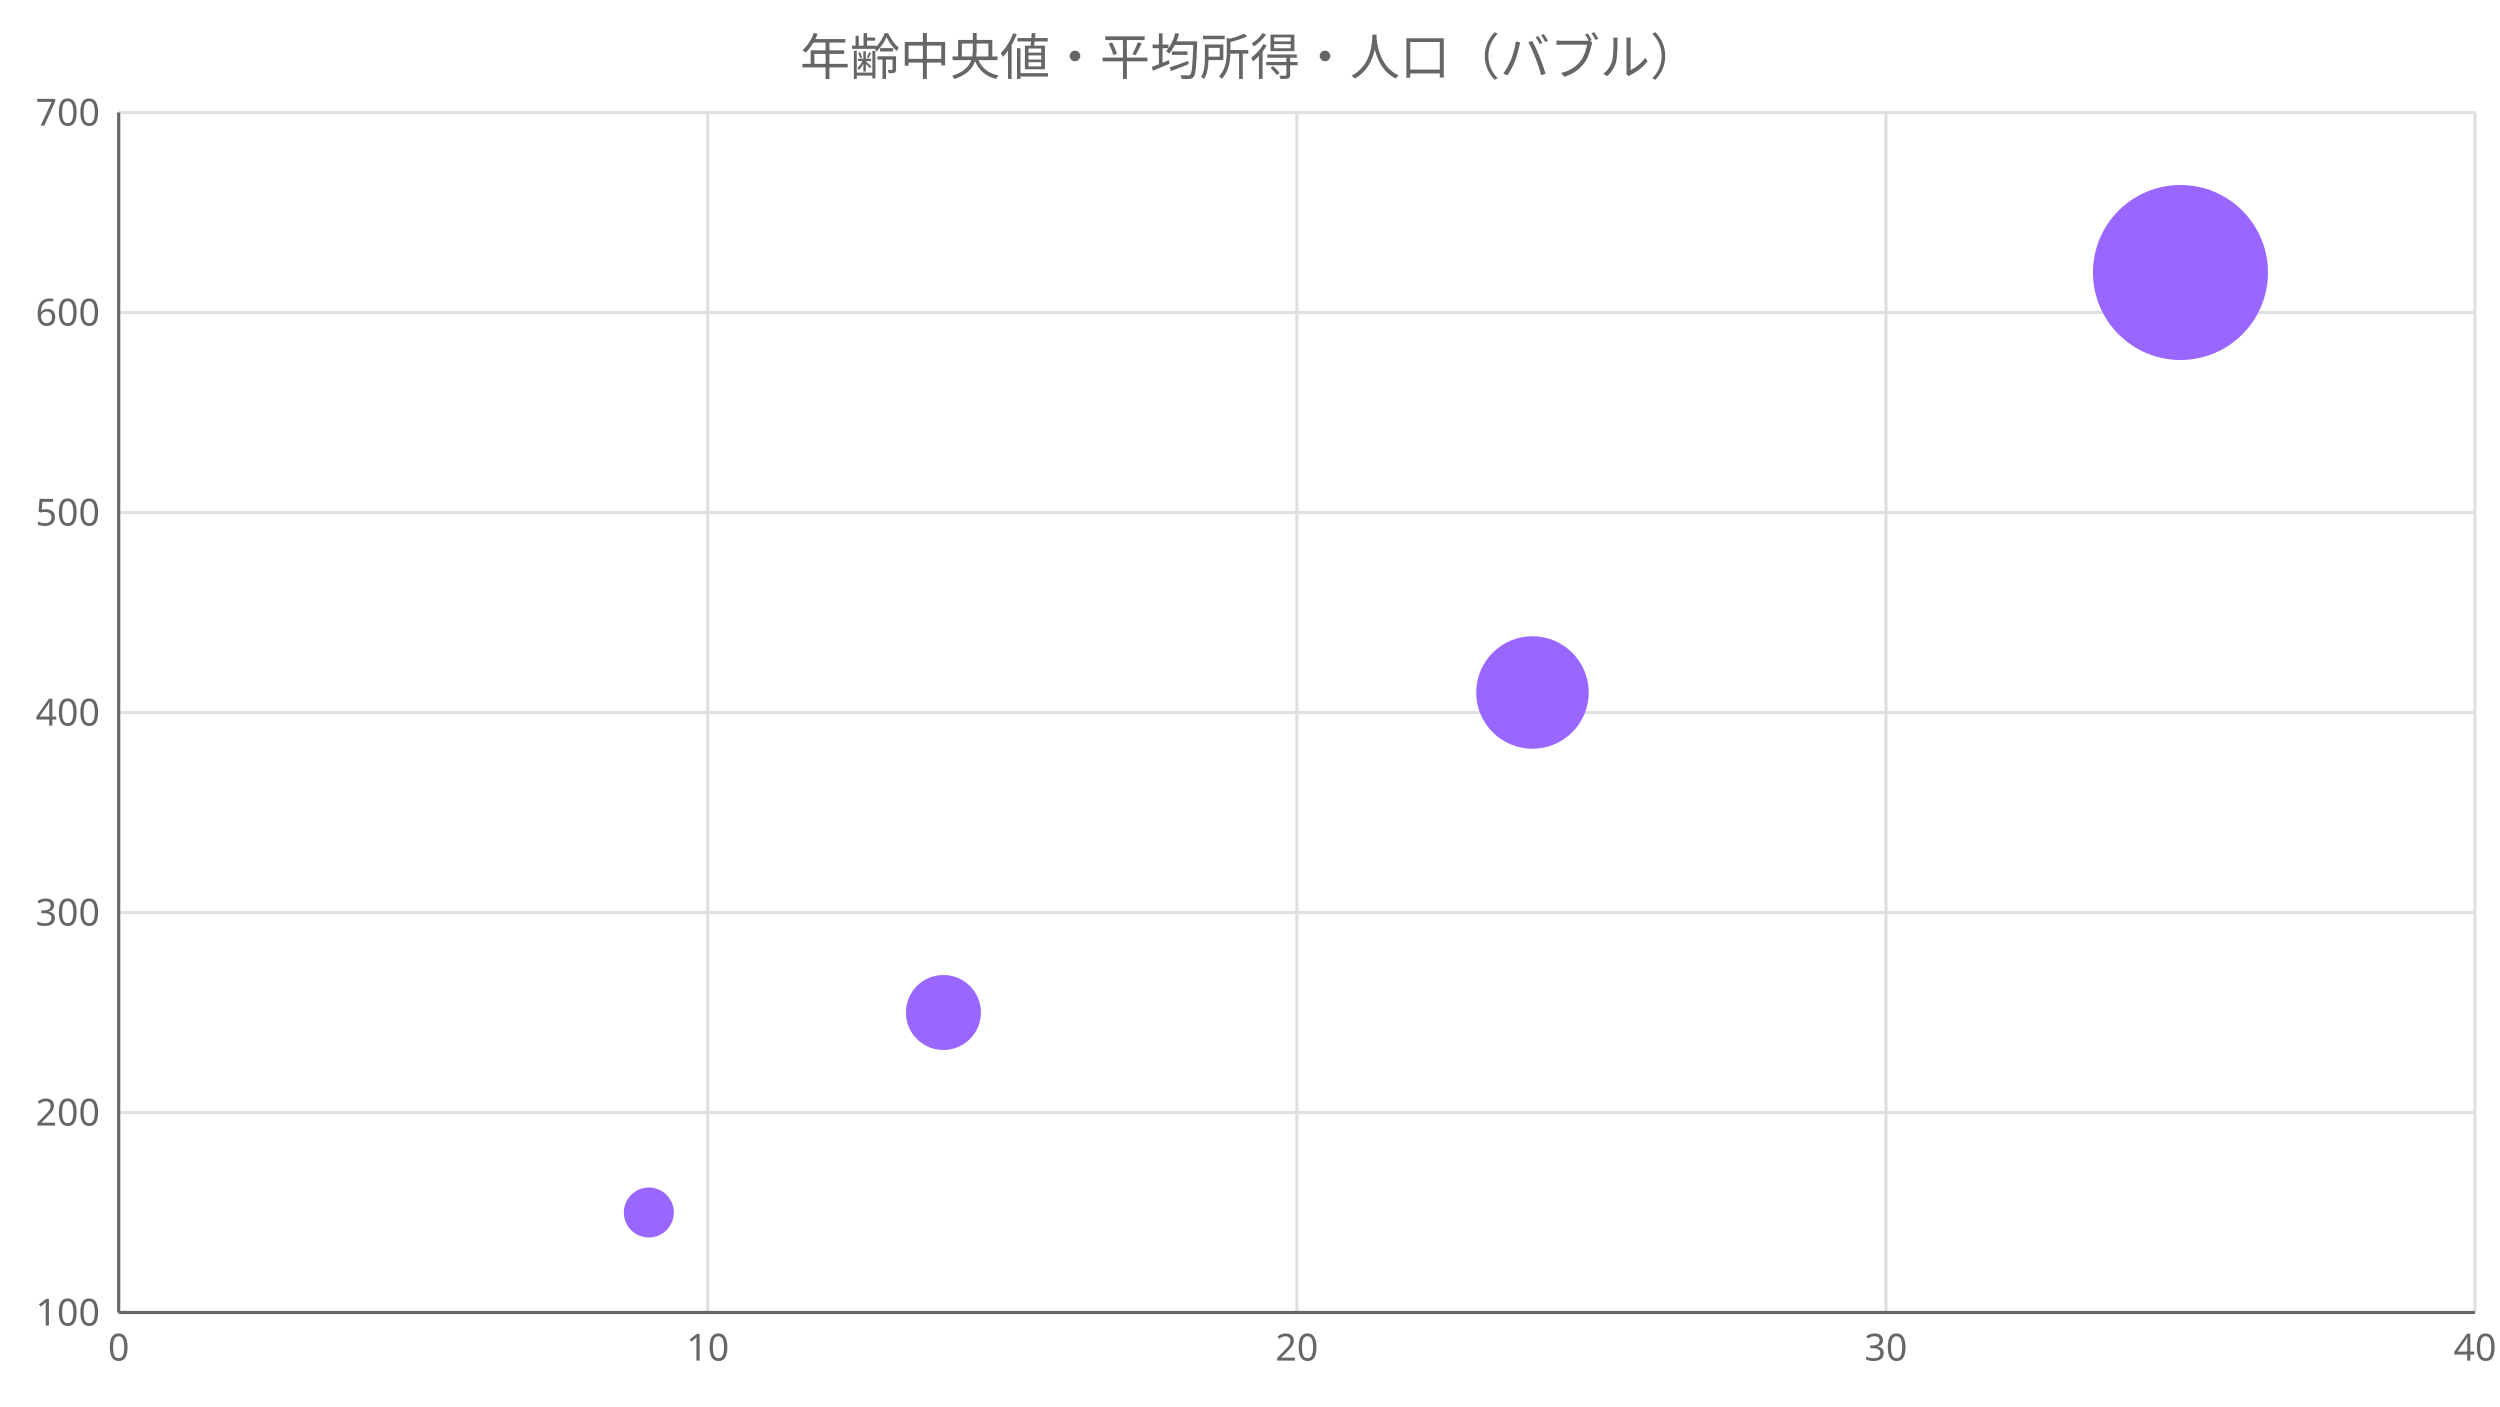
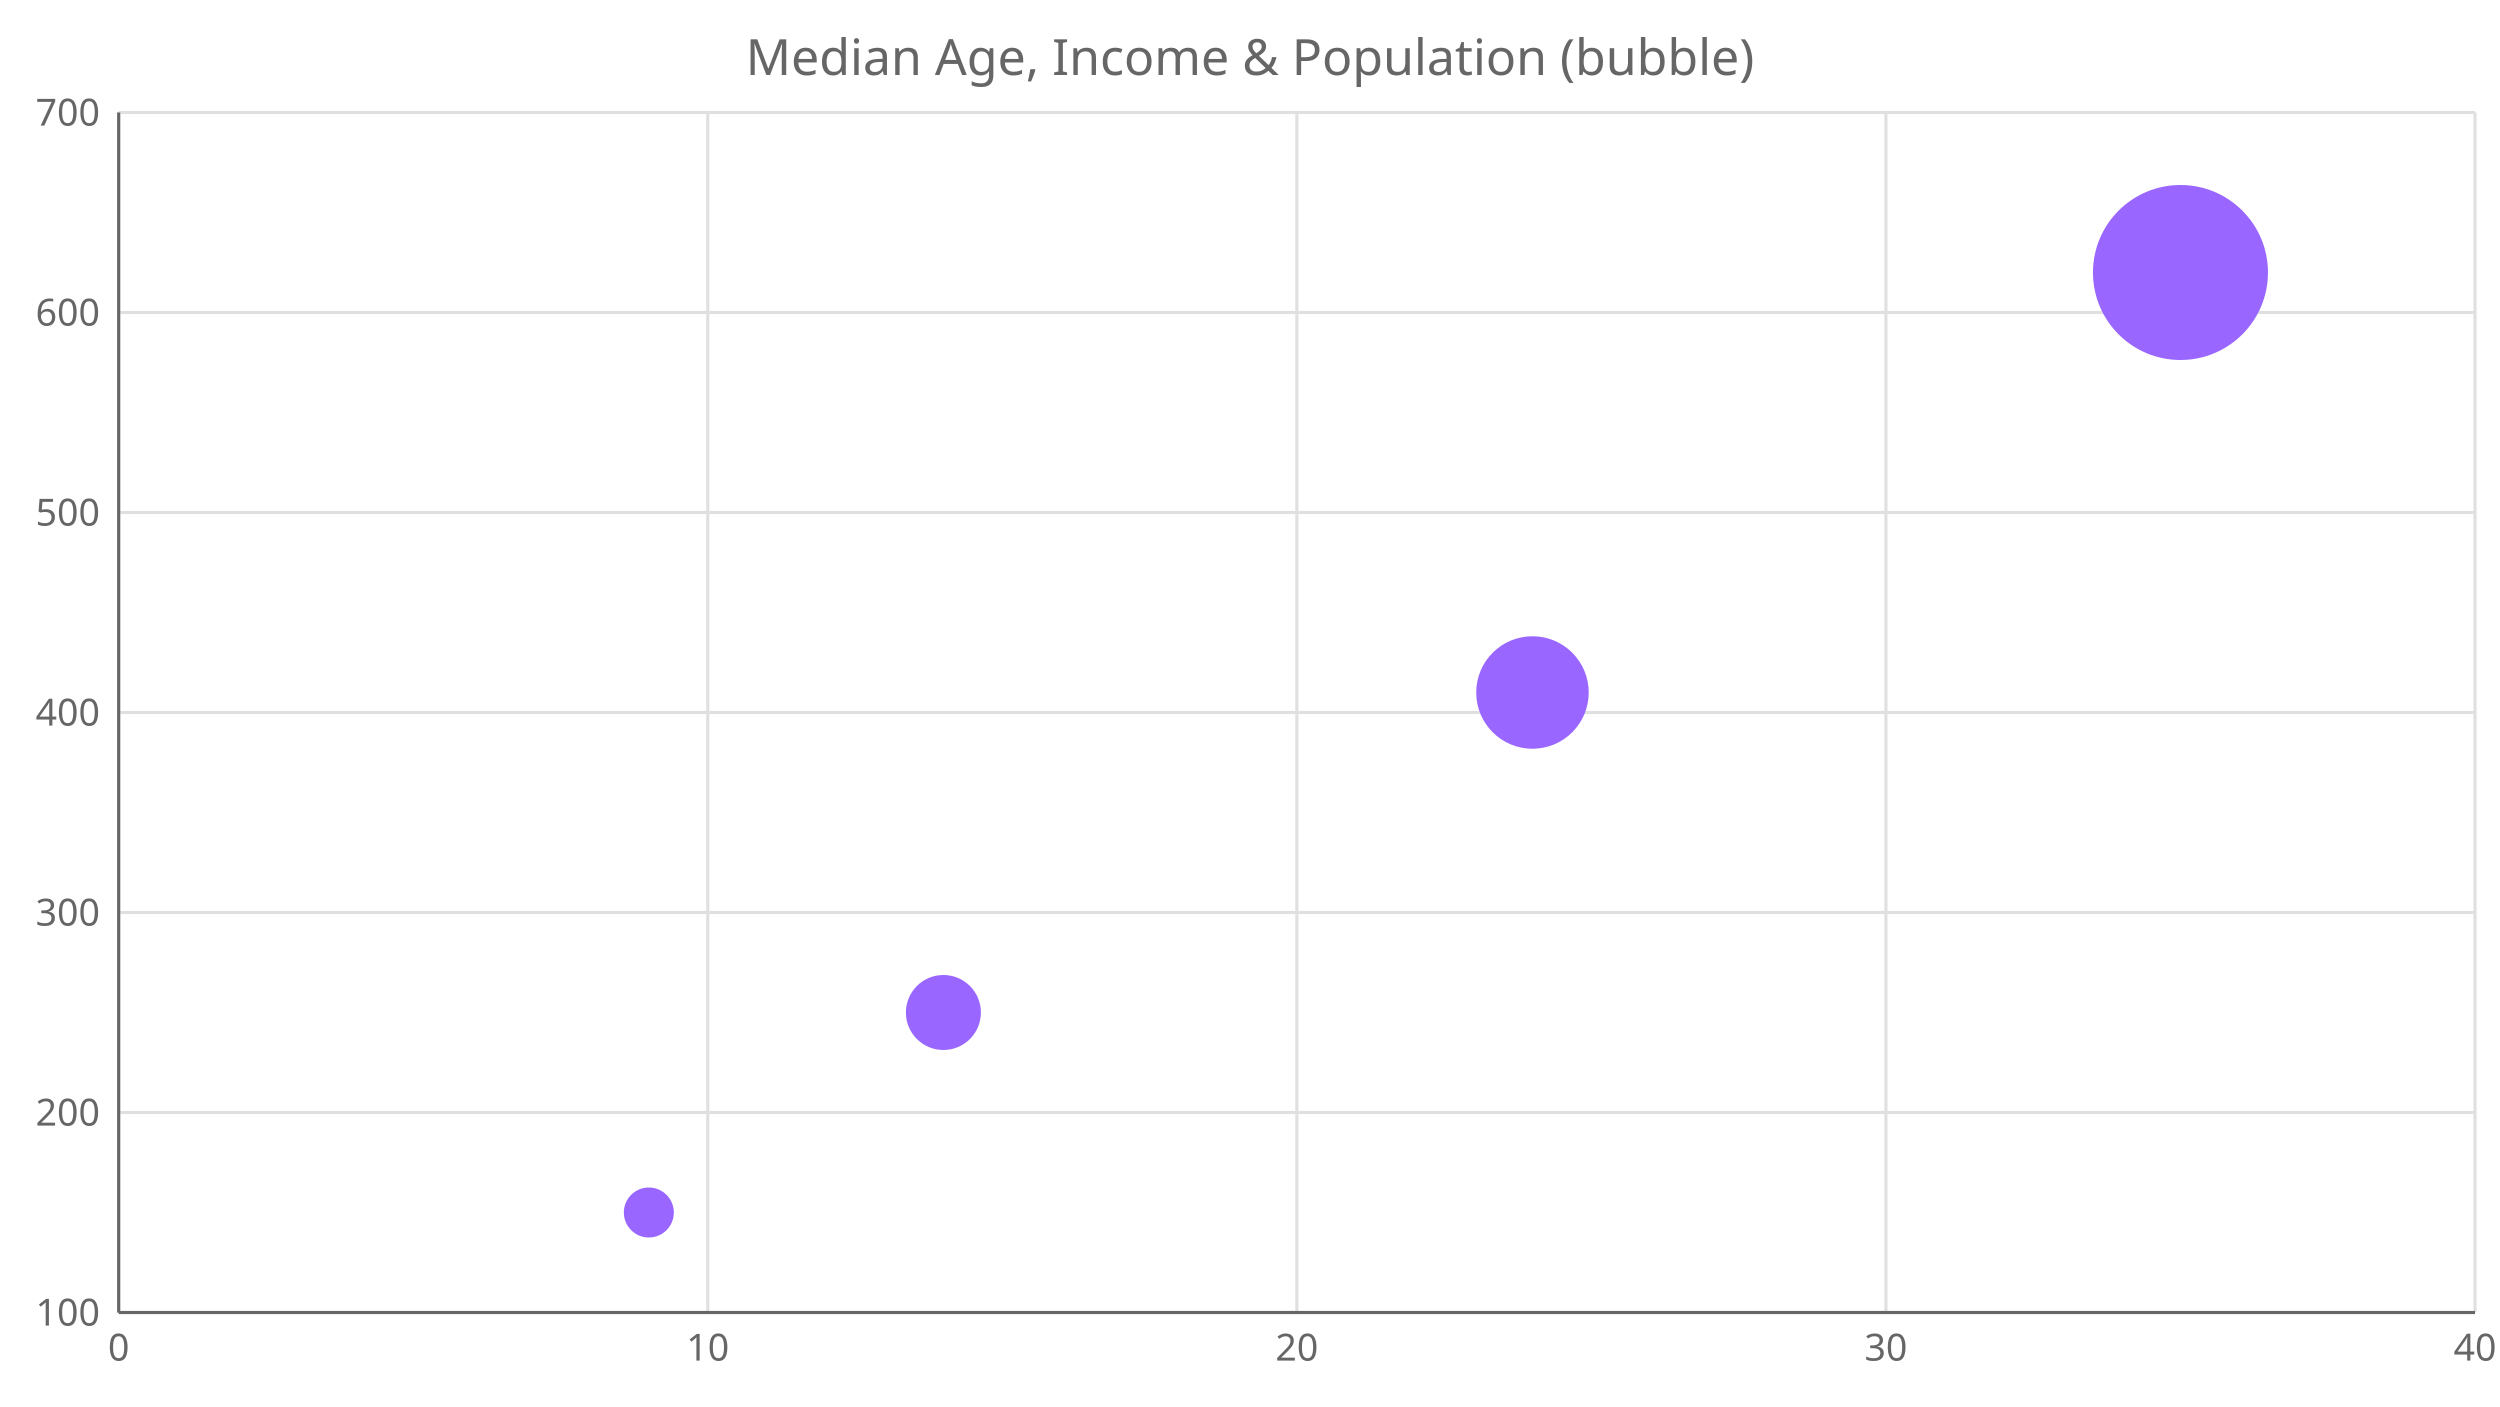
<svg xmlns="http://www.w3.org/2000/svg" width="800" height="450" viewBox="0 0 800 450">
-   <text x="400" y="24" font-family="Noto Sans JP, sans-serif" font-size="16" text-anchor="middle" fill="#666666">年齢中央値・平均所得・人口（バブル）</text>
+   <text x="400" y="24" font-family="Noto Sans JP, sans-serif" font-size="16" text-anchor="middle" fill="#666666">Median Age, Income &amp; Population (bubble)</text>
  <line x1="37.98" y1="420" x2="792" y2="420" stroke="#e0e0e0" stroke-width="1" />
  <text x="31.98" y="424.2" font-family="Noto Sans JP, sans-serif" font-size="12" text-anchor="end" fill="#666666">100</text>
  <line x1="37.98" y1="356" x2="792" y2="356" stroke="#e0e0e0" stroke-width="1" />
  <text x="31.98" y="360.2" font-family="Noto Sans JP, sans-serif" font-size="12" text-anchor="end" fill="#666666">200</text>
  <line x1="37.98" y1="292" x2="792" y2="292" stroke="#e0e0e0" stroke-width="1" />
  <text x="31.98" y="296.2" font-family="Noto Sans JP, sans-serif" font-size="12" text-anchor="end" fill="#666666">300</text>
  <line x1="37.98" y1="228" x2="792" y2="228" stroke="#e0e0e0" stroke-width="1" />
  <text x="31.98" y="232.2" font-family="Noto Sans JP, sans-serif" font-size="12" text-anchor="end" fill="#666666">400</text>
  <line x1="37.98" y1="164" x2="792" y2="164" stroke="#e0e0e0" stroke-width="1" />
  <text x="31.98" y="168.2" font-family="Noto Sans JP, sans-serif" font-size="12" text-anchor="end" fill="#666666">500</text>
  <line x1="37.98" y1="100" x2="792" y2="100" stroke="#e0e0e0" stroke-width="1" />
  <text x="31.98" y="104.2" font-family="Noto Sans JP, sans-serif" font-size="12" text-anchor="end" fill="#666666">600</text>
  <line x1="37.98" y1="36" x2="792" y2="36" stroke="#e0e0e0" stroke-width="1" />
  <text x="31.98" y="40.2" font-family="Noto Sans JP, sans-serif" font-size="12" text-anchor="end" fill="#666666">700</text>
  <line x1="37.98" y1="36" x2="37.98" y2="420" stroke="#e0e0e0" stroke-width="1" />
  <text x="37.98" y="435.4" font-family="Noto Sans JP, sans-serif" font-size="12" text-anchor="middle" fill="#666666">0</text>
  <line x1="226.48" y1="36" x2="226.48" y2="420" stroke="#e0e0e0" stroke-width="1" />
  <text x="226.48" y="435.4" font-family="Noto Sans JP, sans-serif" font-size="12" text-anchor="middle" fill="#666666">10</text>
  <line x1="414.99" y1="36" x2="414.99" y2="420" stroke="#e0e0e0" stroke-width="1" />
  <text x="414.99" y="435.4" font-family="Noto Sans JP, sans-serif" font-size="12" text-anchor="middle" fill="#666666">20</text>
  <line x1="603.49" y1="36" x2="603.49" y2="420" stroke="#e0e0e0" stroke-width="1" />
  <text x="603.49" y="435.4" font-family="Noto Sans JP, sans-serif" font-size="12" text-anchor="middle" fill="#666666">30</text>
  <line x1="792" y1="36" x2="792" y2="420" stroke="#e0e0e0" stroke-width="1" />
  <text x="792" y="435.4" font-family="Noto Sans JP, sans-serif" font-size="12" text-anchor="middle" fill="#666666">40</text>
  <line x1="37.98" y1="420" x2="792" y2="420" stroke="#666666" stroke-width="1" />
  <line x1="37.98" y1="36" x2="37.98" y2="420" stroke="#666666" stroke-width="1" />
  <circle cx="697.75" cy="87.2" r="28" fill="#9966ff" />
  <circle cx="490.39" cy="221.6" r="18" fill="#9966ff" />
  <circle cx="301.89" cy="324" r="12" fill="#9966ff" />
  <circle cx="207.63" cy="388" r="8" fill="#9966ff" />
</svg>
